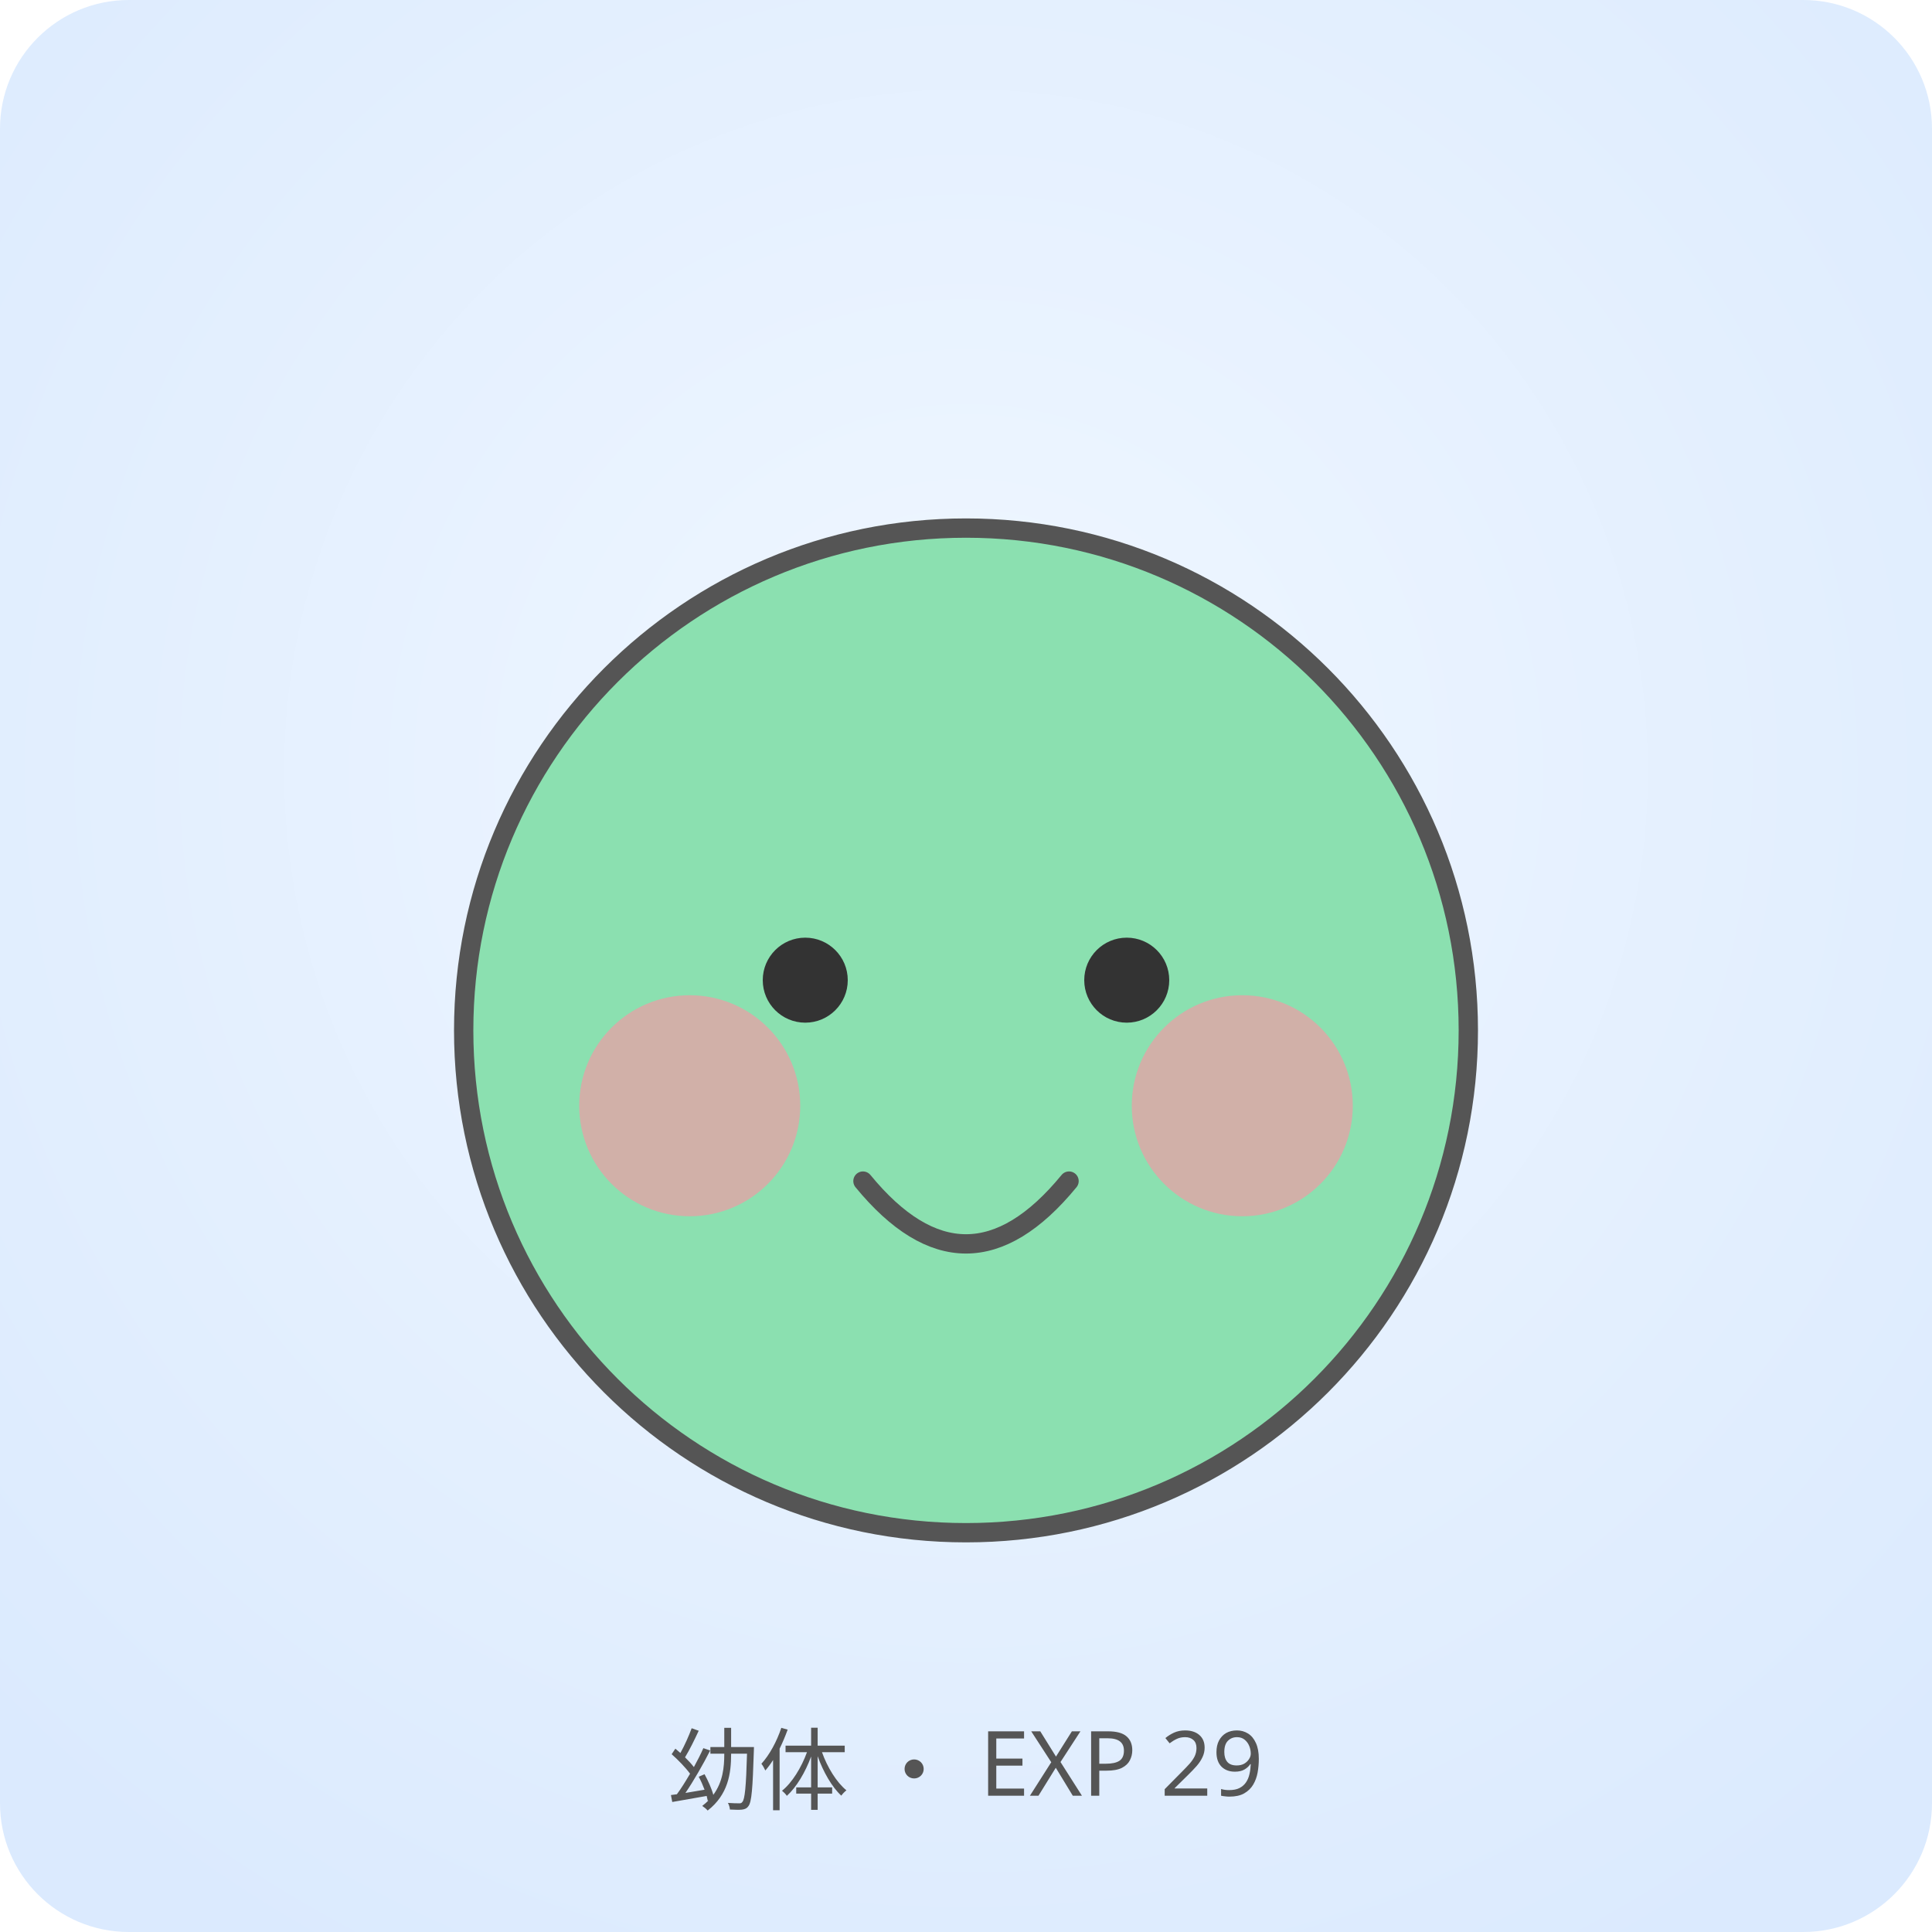
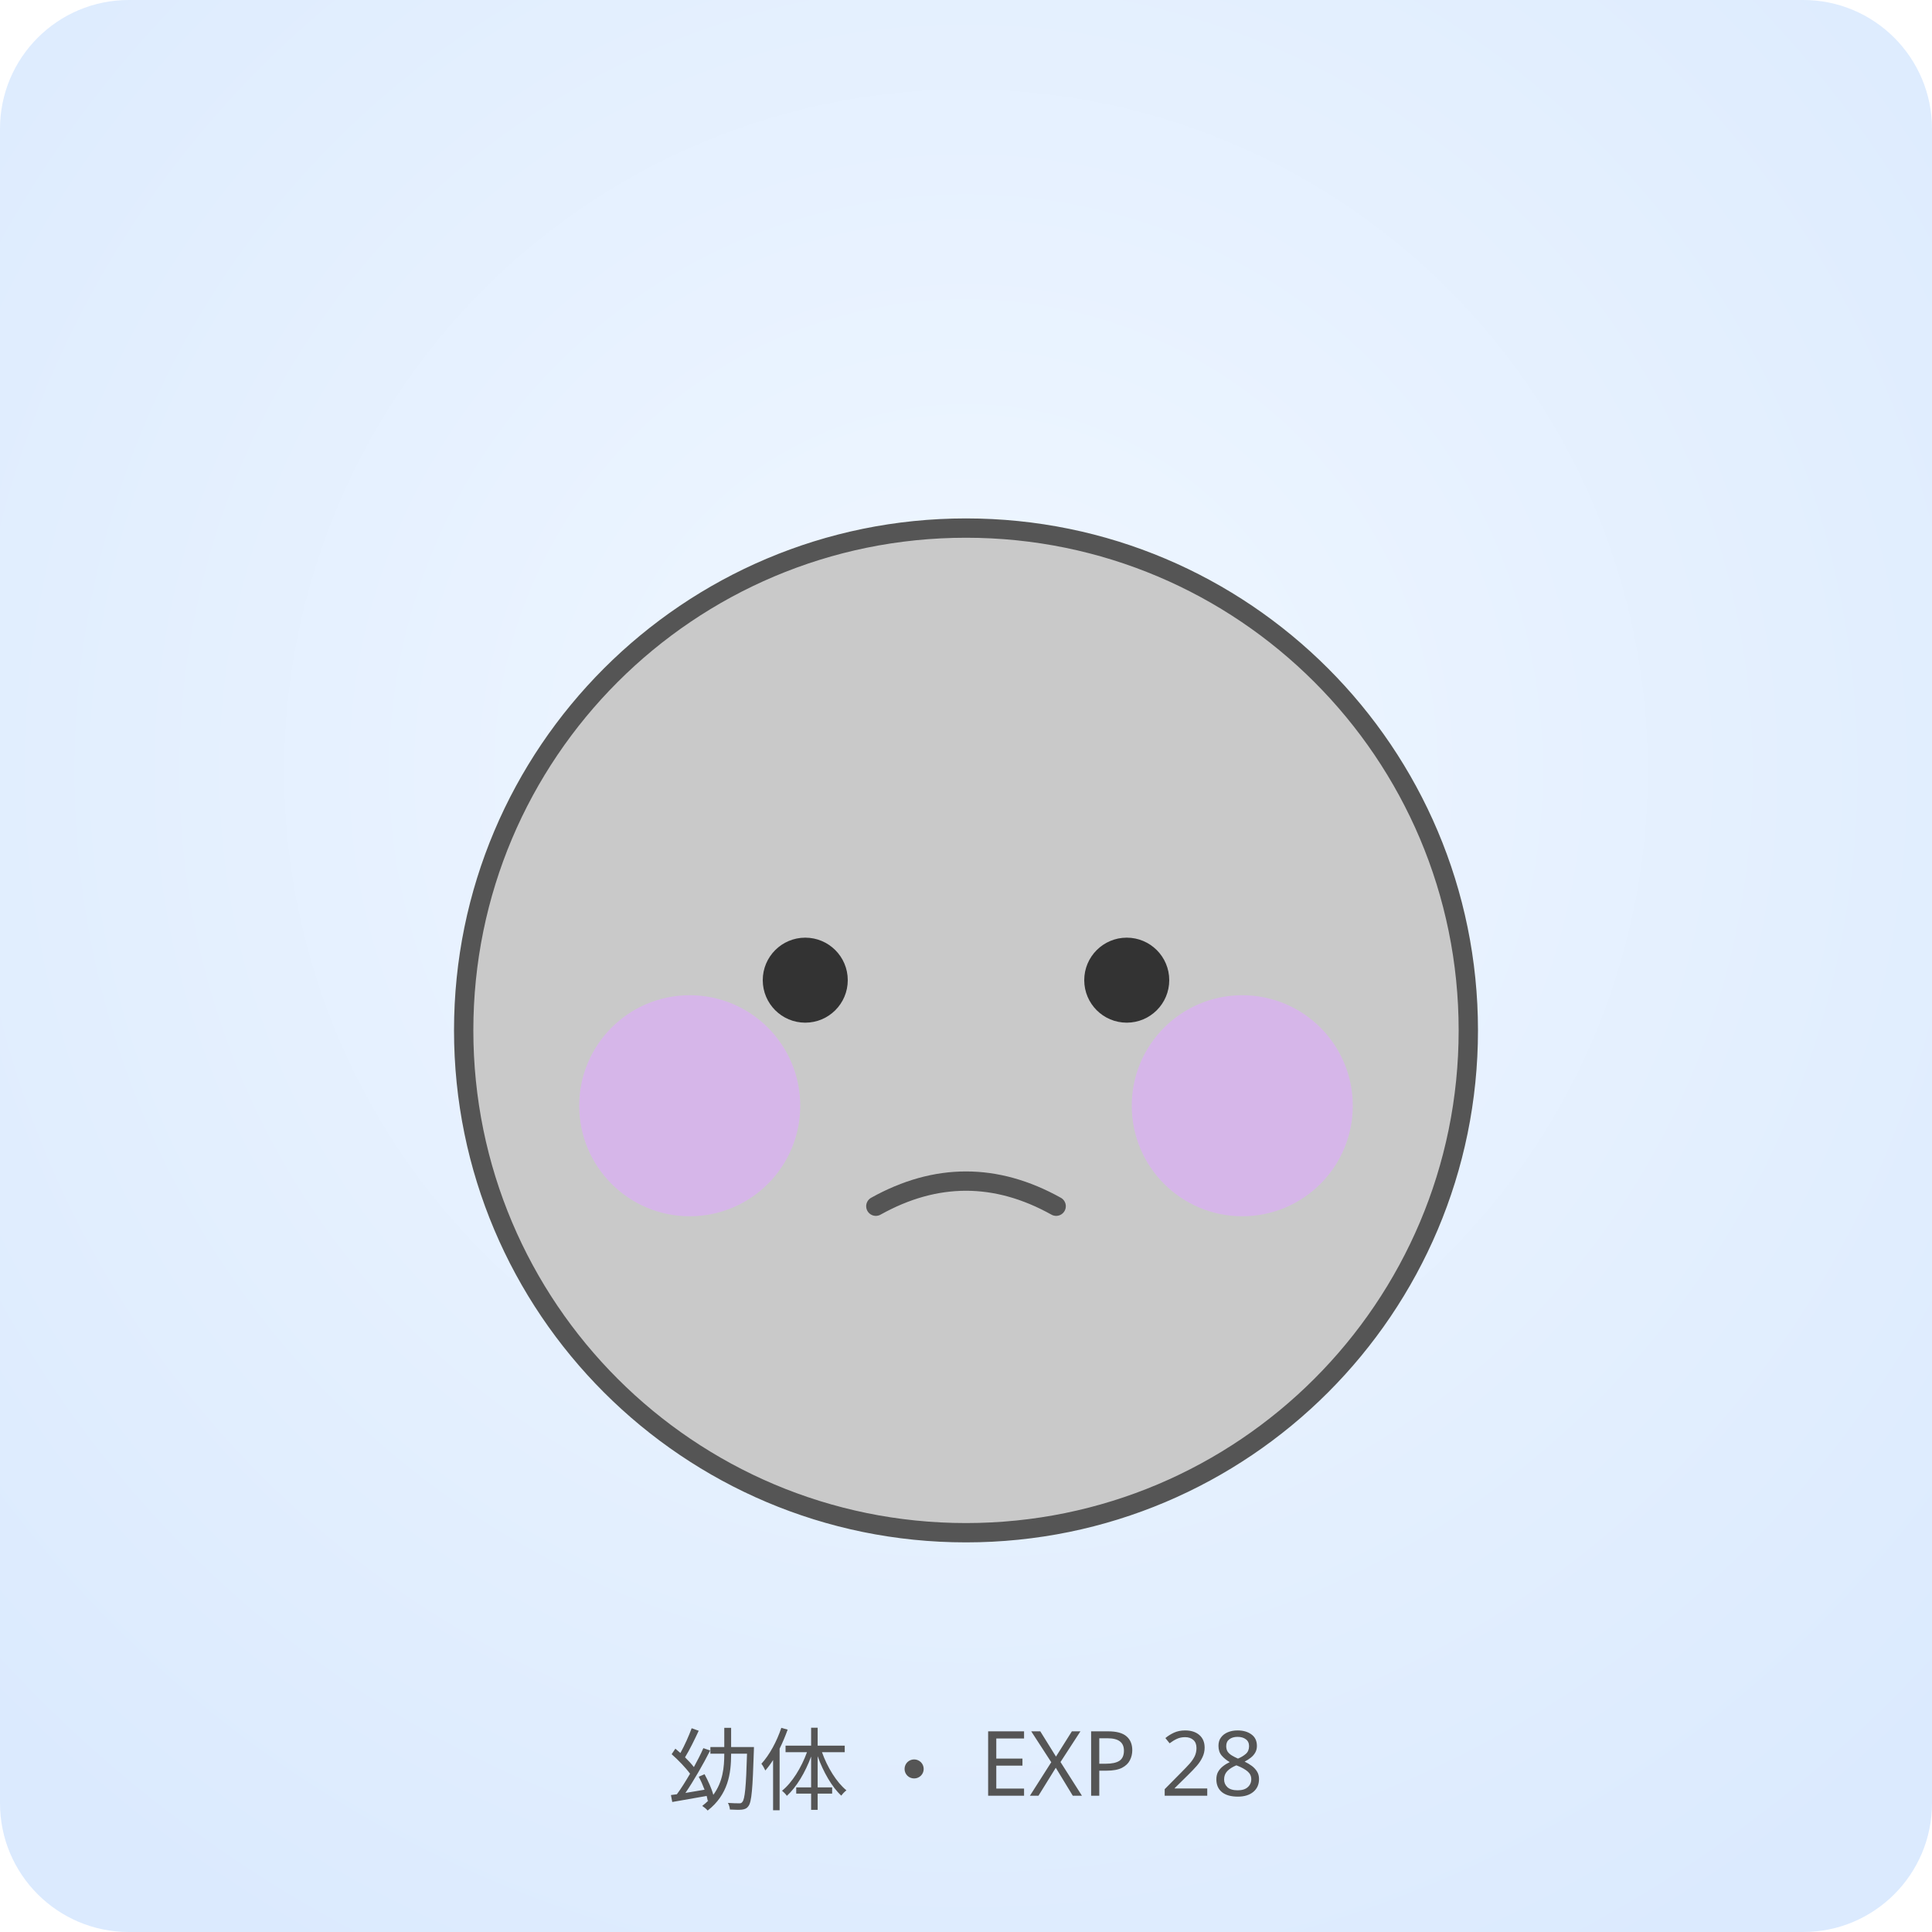
<svg xmlns="http://www.w3.org/2000/svg" viewBox="0 0 300 300" width="300" height="300">
  <defs>
    <radialGradient id="bg" cx="50%" cy="40%" r="70%">
      <stop offset="0%" stop-color="#f0f7ff" />
      <stop offset="100%" stop-color="#dbeafe" />
    </radialGradient>
  </defs>
  <rect width="300" height="300" rx="20" fill="url(#bg)" />
-   <circle cx="150" cy="89.8" r="7" fill="#8be0b0" stroke="#555" stroke-width="2" />
-   <circle cx="150" cy="160" r="78" fill="#8be0b0" stroke="#555" stroke-width="3" />
-   <circle cx="107.1" cy="171.7" r="17.16" fill="#ff8fa3" opacity="0.6" />
-   <circle cx="192.9" cy="171.7" r="17.16" fill="#ff8fa3" opacity="0.6" />
+   <circle cx="150" cy="89.8" r="7" fill="#c9c9c9" stroke="#555" stroke-width="2" />
+   <circle cx="150" cy="160" r="78" fill="#c9c9c9" stroke="#555" stroke-width="3" />
+   <circle cx="107.1" cy="171.7" r="17.16" fill="#e0aaff" opacity="0.6" />
+   <circle cx="192.9" cy="171.7" r="17.16" fill="#e0aaff" opacity="0.6" />
  <circle cx="125.04" cy="152.2" r="6.6" fill="#333" />
  <circle cx="174.96" cy="152.2" r="6.6" fill="#333" />
-   <path d="M 134 183.4 Q 150 202.9 166 183.4" stroke="#555" stroke-width="3" fill="none" stroke-linecap="round" />
-   <text x="150" y="280" text-anchor="middle" font-family="sans-serif" font-size="14" fill="#555">幼体 ・ EXP 29</text>
+   <path d="M 136 187.3 Q 150 179.5 164 187.3" stroke="#555" stroke-width="3" fill="none" stroke-linecap="round" />
+   <text x="150" y="280" text-anchor="middle" font-family="sans-serif" font-size="14" fill="#555">幼体 ・ EXP 28</text>
</svg>
